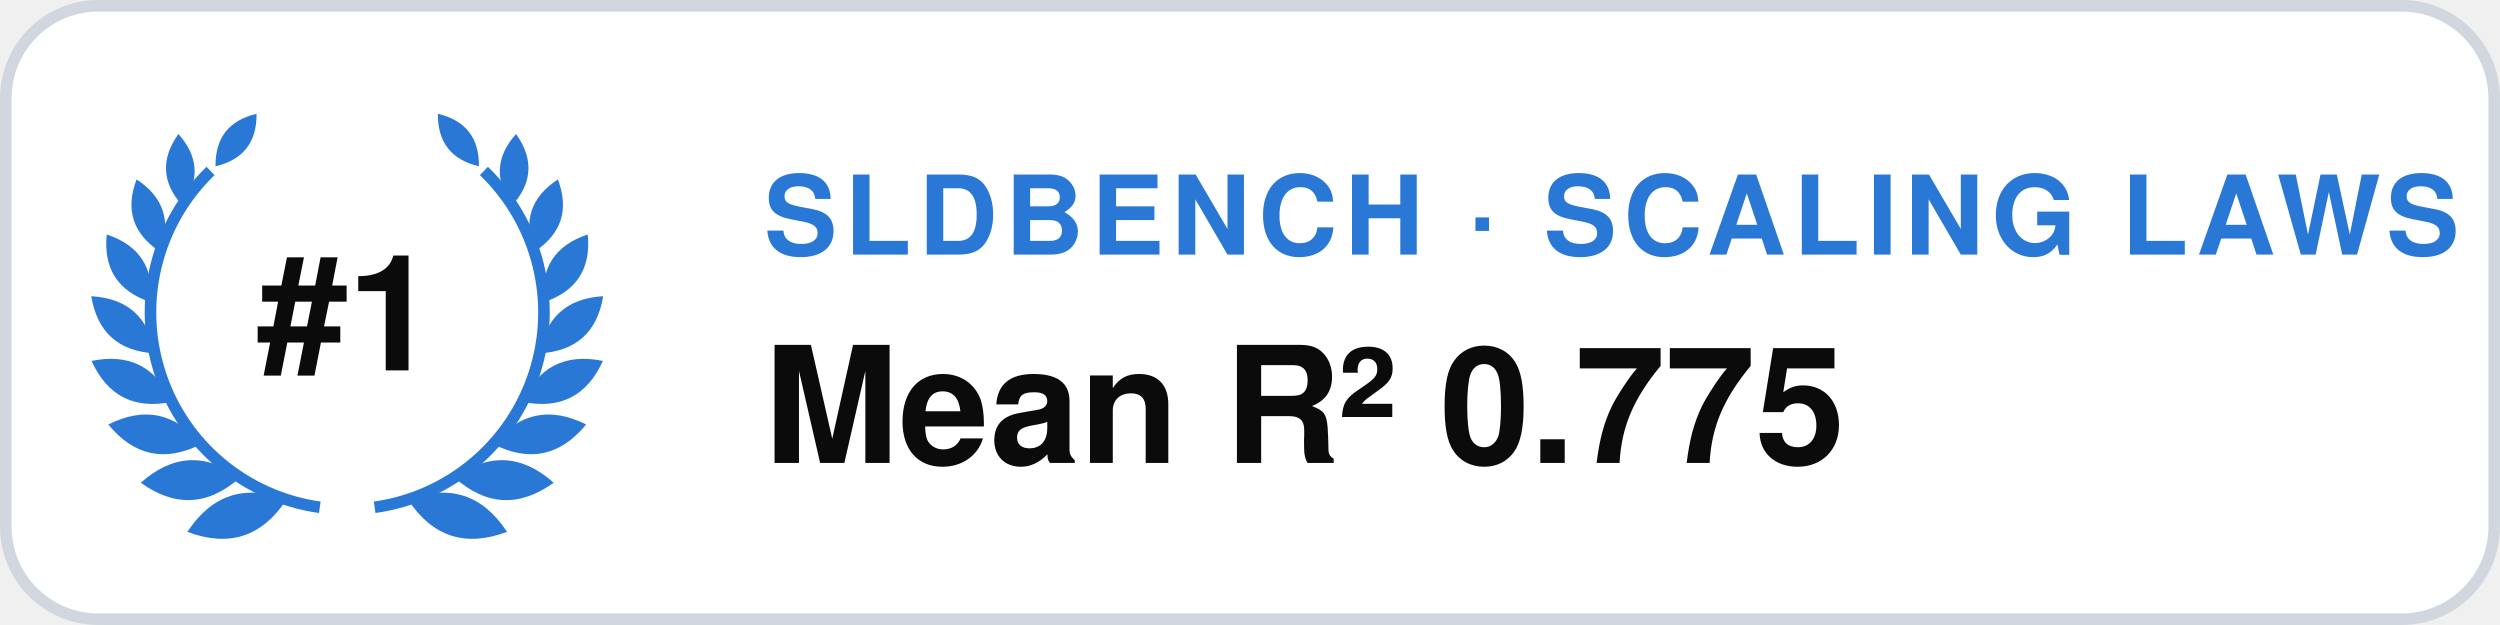
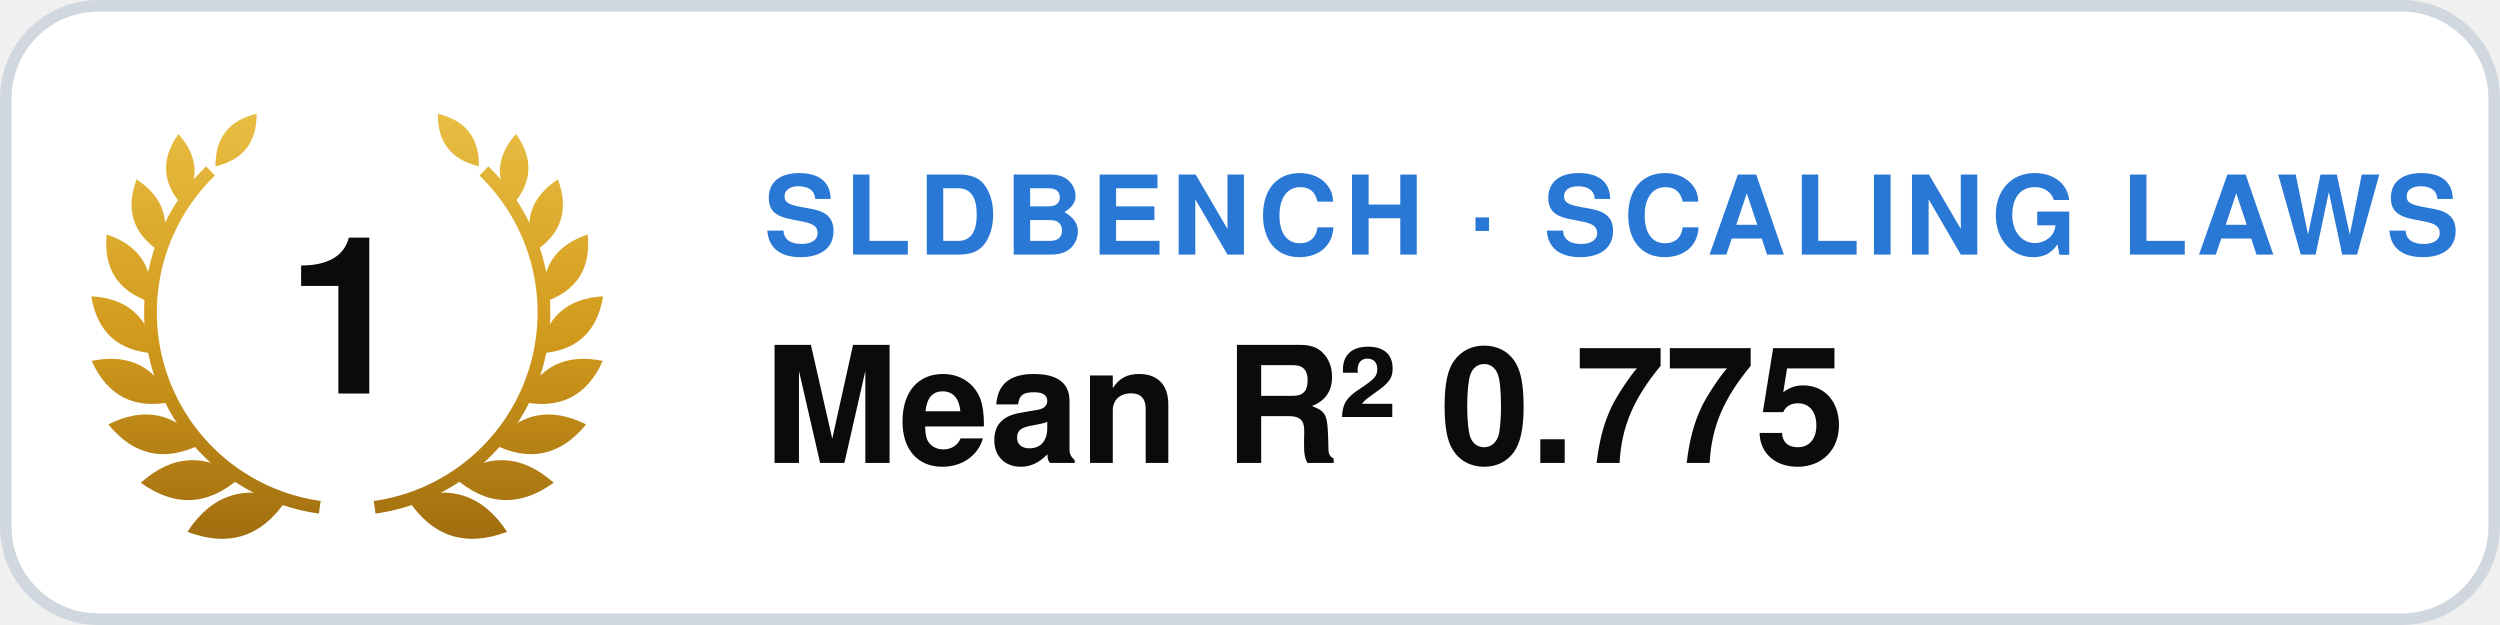
- <svg xmlns="http://www.w3.org/2000/svg" width="216" height="54" viewBox="0 0 216 54" role="img" aria-label="#1 SLDBench · scaling laws: Mean R² 0.775">
+ <svg xmlns="http://www.w3.org/2000/svg" width="216" height="54" viewBox="0 0 216 54" role="img" aria-label="1st place, SLDBench · scaling laws: Mean R² 0.775">
+   <defs>
+     <linearGradient id="gold" gradientUnits="userSpaceOnUse" x1="0" y1="6" x2="0" y2="48">
+       <stop offset="0" stop-color="#ecc54a" />
+       <stop offset="0.55" stop-color="#d29a1c" />
+       <stop offset="1" stop-color="#9c6a0e" />
+     </linearGradient>
+     <linearGradient id="gold-dark" gradientUnits="userSpaceOnUse" x1="0" y1="6" x2="0" y2="48">
+       <stop offset="0" stop-color="#ffe08a" />
+       <stop offset="0.55" stop-color="#e8b53a" />
+       <stop offset="1" stop-color="#c08a1e" />
+     </linearGradient>
+   </defs>
  <style>
-   .bg { fill: #ffffff; stroke: #d0d7de; } .leaf { fill: #2a78d6; } .stem { fill: none; stroke: #2a78d6; stroke-width: 1; }
+   .bg { fill: #ffffff; stroke: #d0d7de; } .leaf { fill: url(#gold); } .stem { fill: none; stroke: url(#gold); stroke-width: 1.1; }
  .place { fill: #0b0b0b; } .cap { fill: #2a78d6; } .res { fill: #0b0b0b; }
  @media (prefers-color-scheme: dark) {
-     .bg { fill: #161b22; stroke: #30363d; } .leaf { fill: #3987e5; } .stem { stroke: #3987e5; }
+     .bg { fill: #161b22; stroke: #30363d; } .leaf { fill: url(#gold-dark); } .stem { stroke: url(#gold-dark); }
    .place { fill: #f0efec; } .cap { fill: #3987e5; } .res { fill: #f0efec; }
  }
</style>
  <rect class="bg" x="0.5" y="0.5" width="215" height="53" rx="8" />
  <path class="stem" d="M32.37 43.83 A17 17 0 0 0 41.81 14.77" />
-   <path class="leaf" transform="translate(35.25 43.17) rotate(18.0)" d="M0 0 Q4.50 -3.60 9.00 0 Q4.50 3.60 0 0Z" />
-   <path class="leaf" transform="translate(39.26 41.26) rotate(3.0)" d="M0 0 Q4.30 -3.44 8.59 0 Q4.30 3.44 0 0Z" />
-   <path class="leaf" transform="translate(42.63 38.38) rotate(-12.0)" d="M0 0 Q4.09 -3.28 8.19 0 Q4.09 3.28 0 0Z" />
-   <path class="leaf" transform="translate(45.15 34.72) rotate(-27.0)" d="M0 0 Q3.89 -3.11 7.79 0 Q3.89 3.11 0 0Z" />
-   <path class="leaf" transform="translate(46.63 30.53) rotate(-42.0)" d="M0 0 Q3.69 -2.95 7.38 0 Q3.69 2.95 0 0Z" />
-   <path class="leaf" transform="translate(46.98 26.11) rotate(-57.0)" d="M0 0 Q3.49 -2.79 6.98 0 Q3.49 2.79 0 0Z" />
-   <path class="leaf" transform="translate(46.17 21.75) rotate(-72.0)" d="M0 0 Q3.29 -2.63 6.57 0 Q3.29 2.63 0 0Z" />
-   <path class="leaf" transform="translate(44.26 17.74) rotate(-87.0)" d="M0 0 Q3.08 -2.47 6.17 0 Q3.08 2.47 0 0Z" />
-   <path class="leaf" transform="translate(41.38 14.37) rotate(-128.0)" d="M0 0 Q2.88 -2.30 5.76 0 Q2.88 2.30 0 0Z" />
+   <path class="leaf" d="M35.25 43.17 Q38.42 47.98 43.81 45.95 Q40.65 41.13 35.25 43.17Z" />
+   <path class="leaf" d="M39.26 41.26 Q43.37 44.92 47.84 41.71 Q43.73 38.05 39.26 41.26Z" />
+   <path class="leaf" d="M42.63 38.38 Q47.32 40.73 50.64 36.67 Q45.96 34.32 42.63 38.38Z" />
+   <path class="leaf" d="M45.15 34.72 Q50.03 35.73 52.08 31.18 Q47.20 30.18 45.15 34.72Z" />
+   <path class="leaf" d="M46.63 30.53 Q51.35 30.26 52.11 25.60 Q47.40 25.87 46.63 30.53Z" />
+   <path class="leaf" d="M46.98 26.11 Q51.22 24.70 50.78 20.26 Q46.54 21.67 46.98 26.11Z" />
+   <path class="leaf" d="M46.17 21.75 Q49.68 19.43 48.20 15.50 Q44.68 17.81 46.17 21.75Z" />
+   <path class="leaf" d="M44.26 17.74 Q46.88 14.79 44.58 11.58 Q41.96 14.53 44.26 17.74Z" />
+   <path class="leaf" d="M41.38 14.37 Q41.42 10.68 37.83 9.83 Q37.79 13.52 41.38 14.37Z" />
  <path class="stem" d="M27.63 43.83 A17 17 0 0 1 18.19 14.77" />
-   <path class="leaf" transform="translate(24.75 43.17) rotate(162.0)" d="M0 0 Q4.50 -3.60 9.00 0 Q4.50 3.60 0 0Z" />
-   <path class="leaf" transform="translate(20.74 41.26) rotate(177.0)" d="M0 0 Q4.30 -3.44 8.59 0 Q4.30 3.44 0 0Z" />
-   <path class="leaf" transform="translate(17.37 38.38) rotate(-168.0)" d="M0 0 Q4.09 -3.28 8.19 0 Q4.09 3.28 0 0Z" />
-   <path class="leaf" transform="translate(14.85 34.72) rotate(-153.0)" d="M0 0 Q3.89 -3.11 7.79 0 Q3.89 3.11 0 0Z" />
-   <path class="leaf" transform="translate(13.37 30.53) rotate(-138.0)" d="M0 0 Q3.69 -2.95 7.38 0 Q3.69 2.95 0 0Z" />
-   <path class="leaf" transform="translate(13.02 26.11) rotate(-123.0)" d="M0 0 Q3.49 -2.79 6.98 0 Q3.49 2.79 0 0Z" />
-   <path class="leaf" transform="translate(13.83 21.75) rotate(-108.0)" d="M0 0 Q3.29 -2.63 6.57 0 Q3.29 2.63 0 0Z" />
-   <path class="leaf" transform="translate(15.74 17.74) rotate(-93.0)" d="M0 0 Q3.08 -2.47 6.17 0 Q3.08 2.47 0 0Z" />
-   <path class="leaf" transform="translate(18.62 14.37) rotate(-52.0)" d="M0 0 Q2.88 -2.30 5.76 0 Q2.88 2.30 0 0Z" />
-   <text class="place" x="30" y="32" text-anchor="middle" font-family="system-ui, -apple-system, 'Segoe UI', Helvetica, Arial, sans-serif" font-size="14" font-weight="700">#1</text>
+   <path class="leaf" d="M24.75 43.17 Q19.35 41.13 16.19 45.95 Q21.58 47.98 24.75 43.17Z" />
+   <path class="leaf" d="M20.74 41.26 Q16.27 38.05 12.16 41.71 Q16.63 44.92 20.74 41.26Z" />
+   <path class="leaf" d="M17.37 38.38 Q14.04 34.32 9.36 36.67 Q12.68 40.73 17.37 38.38Z" />
+   <path class="leaf" d="M14.85 34.72 Q12.80 30.18 7.92 31.18 Q9.97 35.73 14.85 34.72Z" />
+   <path class="leaf" d="M13.37 30.53 Q12.60 25.87 7.89 25.60 Q8.65 30.26 13.37 30.53Z" />
+   <path class="leaf" d="M13.02 26.11 Q13.46 21.67 9.22 20.26 Q8.78 24.70 13.02 26.11Z" />
+   <path class="leaf" d="M13.83 21.75 Q15.32 17.81 11.80 15.50 Q10.32 19.43 13.83 21.75Z" />
+   <path class="leaf" d="M15.74 17.74 Q18.04 14.53 15.42 11.58 Q13.12 14.79 15.74 17.74Z" />
+   <path class="leaf" d="M18.62 14.37 Q22.21 13.52 22.17 9.83 Q18.58 10.68 18.62 14.37Z" />
+   <text class="place" x="30" y="34" text-anchor="middle" font-family="system-ui, -apple-system, 'Segoe UI', Helvetica, Arial, sans-serif" font-size="19" font-weight="700">1</text>
  <text class="cap" x="66" y="22" font-family="system-ui, -apple-system, 'Segoe UI', Helvetica, Arial, sans-serif" font-size="9.5" font-weight="600" letter-spacing="0.6">SLDBENCH · SCALING LAWS</text>
  <text class="res" x="66" y="40" font-family="system-ui, -apple-system, 'Segoe UI', Helvetica, Arial, sans-serif" font-size="14" font-weight="700">Mean R² 0.775</text>
</svg>
